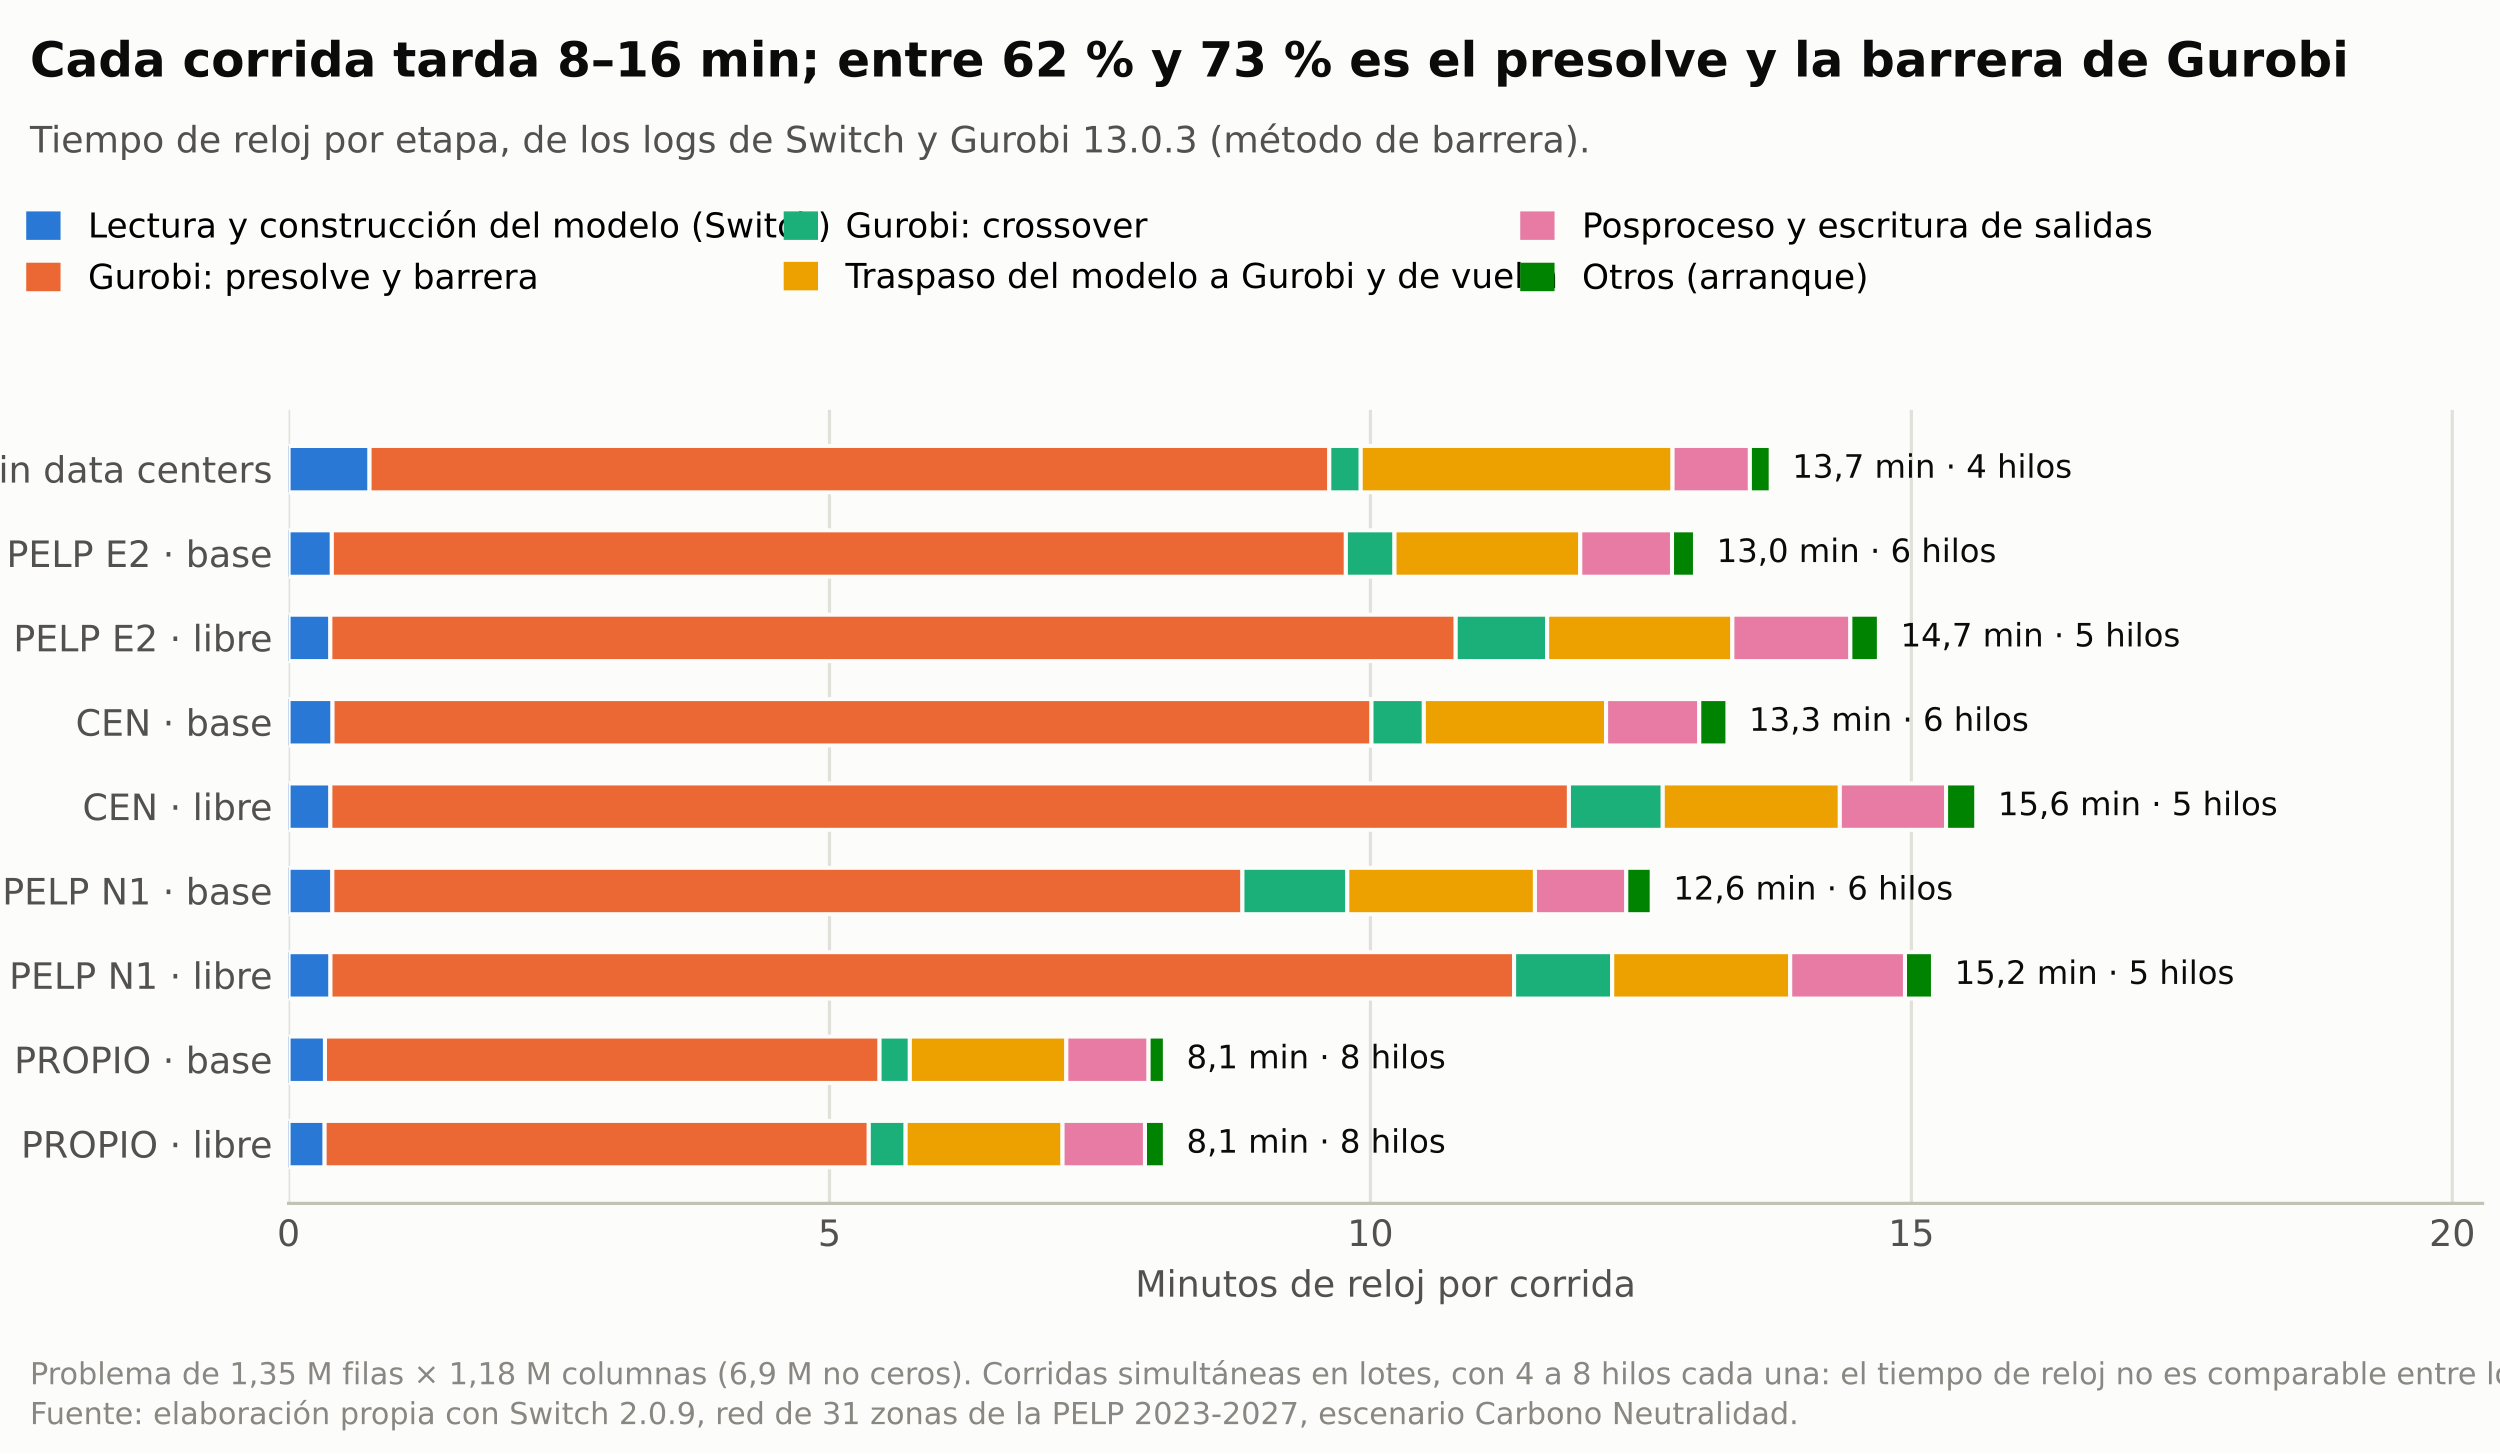
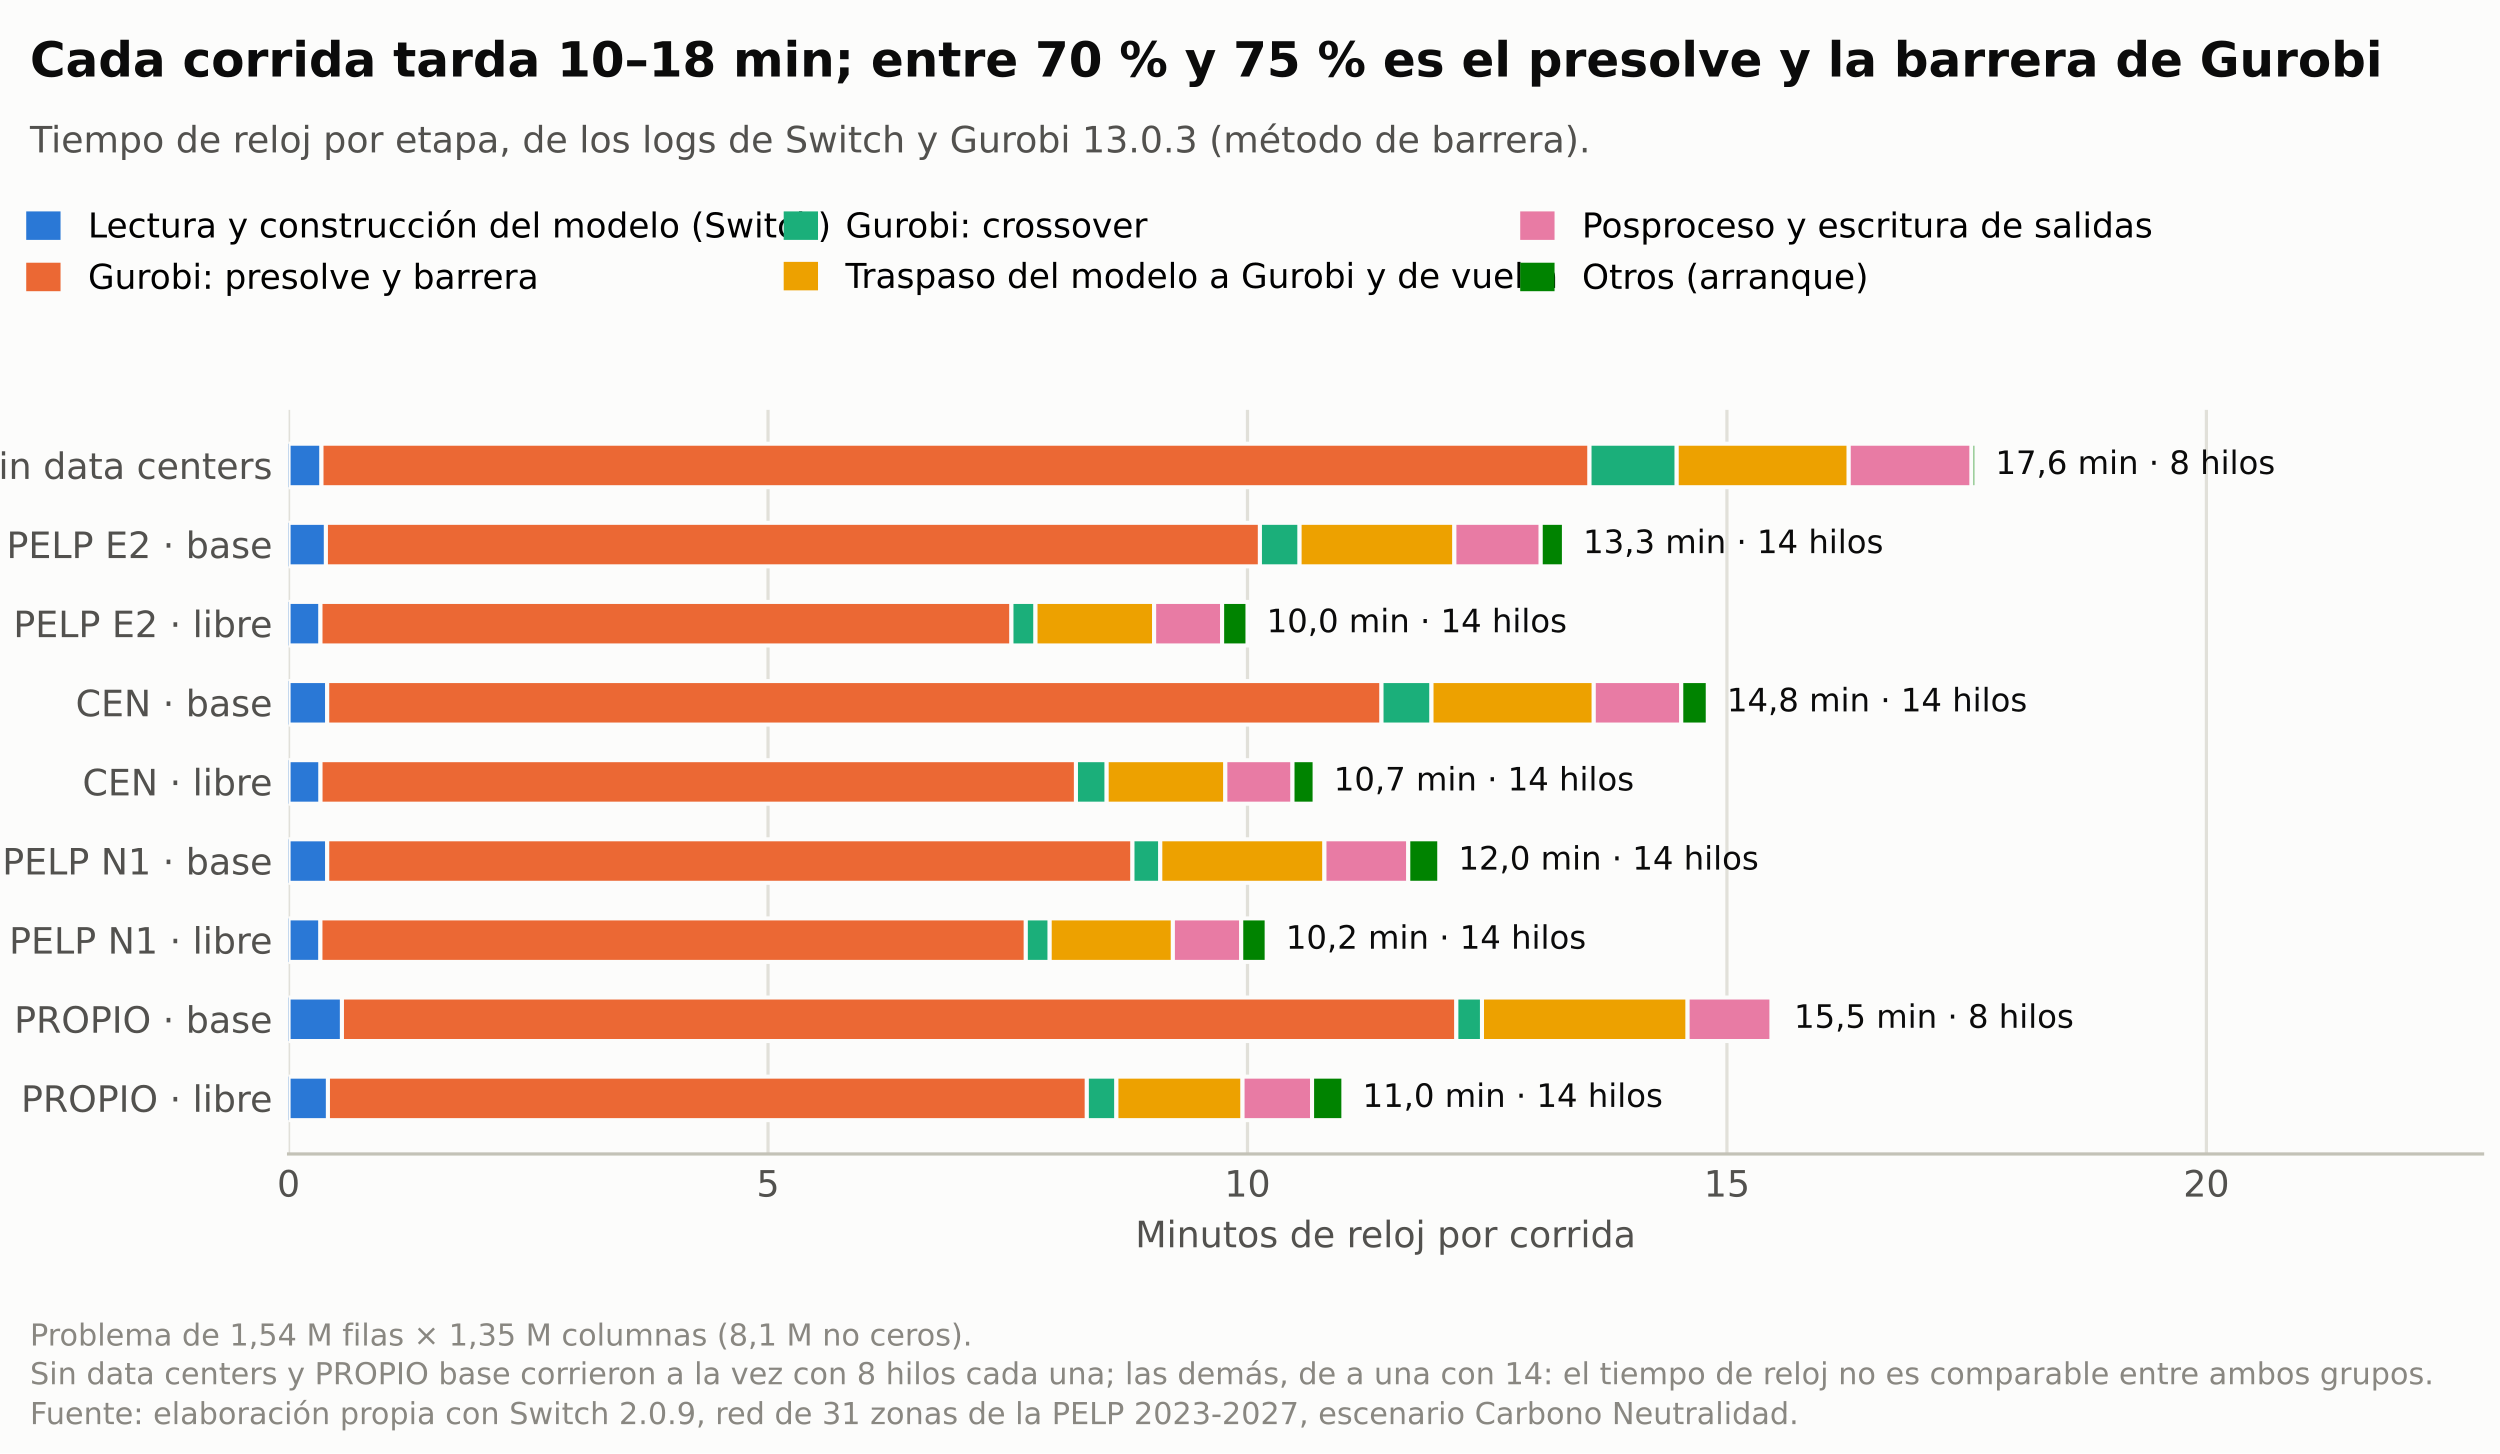
<svg xmlns="http://www.w3.org/2000/svg" width="619.2pt" height="360pt" viewBox="0 0 619.2 360" version="1.1">
  <defs>
    <style type="text/css">*{stroke-linejoin: round; stroke-linecap: butt}</style>
  </defs>
  <g id="figure_1">
    <g id="patch_1">
      <path d="M 0 360  L 619.2 360  L 619.2 0  L 0 0  z " style="fill: #fcfcfb" />
    </g>
    <g id="axes_1">
      <g id="patch_2">
-         <path d="M 71.475 298.053  L 614.88 298.053  L 614.88 101.52  L 71.475 101.52  z " style="fill: #fcfcfb" />
+         <path d="M 71.475 285.813  L 614.88 285.813  L 614.88 101.52  L 71.475 101.52  z " style="fill: #fcfcfb" />
      </g>
      <g id="matplotlib.axis_1">
        <g id="xtick_1">
          <g id="line2d_1">
-             <path d="M 71.475 298.053  L 71.475 101.52  " clip-path="url(#pd4f3f71576)" style="fill: none; stroke: #e1e0d9; stroke-width: 0.8; stroke-linecap: square" />
+             <path d="M 71.475 285.813  L 71.475 101.52  " clip-path="url(#p2141c511e3)" style="fill: none; stroke: #e1e0d9; stroke-width: 0.8; stroke-linecap: square" />
          </g>
          <g id="line2d_2" />
          <g id="text_1">
-             <text style="font-size: 9px; font-family: 'Segoe UI', 'DejaVu Sans'; text-anchor: middle; fill: #52514e" x="71.475" y="308.605" transform="rotate(-0 71.47469 308.6053)">0</text>
+             <text style="font-size: 9px; font-family: 'Segoe UI', 'DejaVu Sans'; text-anchor: middle; fill: #52514e" x="71.475" y="296.365" transform="rotate(-0 71.47469 296.3653)">0</text>
          </g>
        </g>
        <g id="xtick_2">
          <g id="line2d_3">
-             <path d="M 205.45 298.053  L 205.45 101.52  " clip-path="url(#pd4f3f71576)" style="fill: none; stroke: #e1e0d9; stroke-width: 0.8; stroke-linecap: square" />
+             <path d="M 190.226 285.813  L 190.226 101.52  " clip-path="url(#p2141c511e3)" style="fill: none; stroke: #e1e0d9; stroke-width: 0.8; stroke-linecap: square" />
          </g>
          <g id="line2d_4" />
          <g id="text_2">
-             <text style="font-size: 9px; font-family: 'Segoe UI', 'DejaVu Sans'; text-anchor: middle; fill: #52514e" x="205.45" y="308.605" transform="rotate(-0 205.4504 308.6053)">5</text>
+             <text style="font-size: 9px; font-family: 'Segoe UI', 'DejaVu Sans'; text-anchor: middle; fill: #52514e" x="190.226" y="296.365" transform="rotate(-0 190.2258 296.3653)">5</text>
          </g>
        </g>
        <g id="xtick_3">
          <g id="line2d_5">
-             <path d="M 339.426 298.053  L 339.426 101.52  " clip-path="url(#pd4f3f71576)" style="fill: none; stroke: #e1e0d9; stroke-width: 0.8; stroke-linecap: square" />
+             <path d="M 308.977 285.813  L 308.977 101.52  " clip-path="url(#p2141c511e3)" style="fill: none; stroke: #e1e0d9; stroke-width: 0.8; stroke-linecap: square" />
          </g>
          <g id="line2d_6" />
          <g id="text_3">
-             <text style="font-size: 9px; font-family: 'Segoe UI', 'DejaVu Sans'; text-anchor: middle; fill: #52514e" x="339.426" y="308.605" transform="rotate(-0 339.426 308.6053)">10</text>
+             <text style="font-size: 9px; font-family: 'Segoe UI', 'DejaVu Sans'; text-anchor: middle; fill: #52514e" x="308.977" y="296.365" transform="rotate(-0 308.977 296.3653)">10</text>
          </g>
        </g>
        <g id="xtick_4">
          <g id="line2d_7">
-             <path d="M 473.402 298.053  L 473.402 101.52  " clip-path="url(#pd4f3f71576)" style="fill: none; stroke: #e1e0d9; stroke-width: 0.8; stroke-linecap: square" />
+             <path d="M 427.728 285.813  L 427.728 101.52  " clip-path="url(#p2141c511e3)" style="fill: none; stroke: #e1e0d9; stroke-width: 0.8; stroke-linecap: square" />
          </g>
          <g id="line2d_8" />
          <g id="text_4">
-             <text style="font-size: 9px; font-family: 'Segoe UI', 'DejaVu Sans'; text-anchor: middle; fill: #52514e" x="473.402" y="308.605" transform="rotate(-0 473.4017 308.6053)">15</text>
+             <text style="font-size: 9px; font-family: 'Segoe UI', 'DejaVu Sans'; text-anchor: middle; fill: #52514e" x="427.728" y="296.365" transform="rotate(-0 427.7282 296.3653)">15</text>
          </g>
        </g>
        <g id="xtick_5">
          <g id="line2d_9">
-             <path d="M 607.377 298.053  L 607.377 101.52  " clip-path="url(#pd4f3f71576)" style="fill: none; stroke: #e1e0d9; stroke-width: 0.8; stroke-linecap: square" />
+             <path d="M 546.479 285.813  L 546.479 101.52  " clip-path="url(#p2141c511e3)" style="fill: none; stroke: #e1e0d9; stroke-width: 0.8; stroke-linecap: square" />
          </g>
          <g id="line2d_10" />
          <g id="text_5">
-             <text style="font-size: 9px; font-family: 'Segoe UI', 'DejaVu Sans'; text-anchor: middle; fill: #52514e" x="607.377" y="308.605" transform="rotate(-0 607.3774 308.6053)">20</text>
+             <text style="font-size: 9px; font-family: 'Segoe UI', 'DejaVu Sans'; text-anchor: middle; fill: #52514e" x="546.479" y="296.365" transform="rotate(-0 546.4793 296.3653)">20</text>
          </g>
        </g>
        <g id="text_6">
-           <text style="font-size: 9px; font-family: 'Segoe UI', 'DejaVu Sans'; text-anchor: middle; fill: #52514e" x="343.177" y="321.162" transform="rotate(-0 343.1773 321.1622)">Minutos de reloj por corrida</text>
+           <text style="font-size: 9px; font-family: 'Segoe UI', 'DejaVu Sans'; text-anchor: middle; fill: #52514e" x="343.177" y="308.922" transform="rotate(-0 343.1773 308.9222)">Minutos de reloj por corrida</text>
        </g>
      </g>
      <g id="matplotlib.axis_2">
        <g id="ytick_1">
          <g id="line2d_11" />
          <g id="text_7">
-             <text style="font-size: 9px; font-family: 'Segoe UI', 'DejaVu Sans'; text-anchor: end; fill: #52514e" x="67.475" y="119.531" transform="rotate(-0 67.47469 119.5313)">Sin data centers</text>
+             <text style="font-size: 9px; font-family: 'Segoe UI', 'DejaVu Sans'; text-anchor: end; fill: #52514e" x="67.475" y="118.617" transform="rotate(-0 67.47469 118.6171)">Sin data centers</text>
          </g>
        </g>
        <g id="ytick_2">
          <g id="line2d_12" />
          <g id="text_8">
-             <text style="font-size: 9px; font-family: 'Segoe UI', 'DejaVu Sans'; text-anchor: end; fill: #52514e" x="67.475" y="140.428" transform="rotate(-0 67.47469 140.428)">PELP E2 · base</text>
+             <text style="font-size: 9px; font-family: 'Segoe UI', 'DejaVu Sans'; text-anchor: end; fill: #52514e" x="67.475" y="138.212" transform="rotate(-0 67.47469 138.2123)">PELP E2 · base</text>
          </g>
        </g>
        <g id="ytick_3">
          <g id="line2d_13" />
          <g id="text_9">
-             <text style="font-size: 9px; font-family: 'Segoe UI', 'DejaVu Sans'; text-anchor: end; fill: #52514e" x="67.475" y="161.325" transform="rotate(-0 67.47469 161.3246)">PELP E2 · libre</text>
+             <text style="font-size: 9px; font-family: 'Segoe UI', 'DejaVu Sans'; text-anchor: end; fill: #52514e" x="67.475" y="157.808" transform="rotate(-0 67.47469 157.8075)">PELP E2 · libre</text>
          </g>
        </g>
        <g id="ytick_4">
          <g id="line2d_14" />
          <g id="text_10">
-             <text style="font-size: 9px; font-family: 'Segoe UI', 'DejaVu Sans'; text-anchor: end; fill: #52514e" x="67.475" y="182.221" transform="rotate(-0 67.47469 182.2213)">CEN · base</text>
+             <text style="font-size: 9px; font-family: 'Segoe UI', 'DejaVu Sans'; text-anchor: end; fill: #52514e" x="67.475" y="177.403" transform="rotate(-0 67.47469 177.4027)">CEN · base</text>
          </g>
        </g>
        <g id="ytick_5">
          <g id="line2d_15" />
          <g id="text_11">
-             <text style="font-size: 9px; font-family: 'Segoe UI', 'DejaVu Sans'; text-anchor: end; fill: #52514e" x="67.475" y="203.118" transform="rotate(-0 67.47469 203.1179)">CEN · libre</text>
+             <text style="font-size: 9px; font-family: 'Segoe UI', 'DejaVu Sans'; text-anchor: end; fill: #52514e" x="67.475" y="196.998" transform="rotate(-0 67.47469 196.9979)">CEN · libre</text>
          </g>
        </g>
        <g id="ytick_6">
          <g id="line2d_16" />
          <g id="text_12">
-             <text style="font-size: 9px; font-family: 'Segoe UI', 'DejaVu Sans'; text-anchor: end; fill: #52514e" x="67.475" y="224.015" transform="rotate(-0 67.47469 224.0146)">PELP N1 · base</text>
+             <text style="font-size: 9px; font-family: 'Segoe UI', 'DejaVu Sans'; text-anchor: end; fill: #52514e" x="67.475" y="216.593" transform="rotate(-0 67.47469 216.5932)">PELP N1 · base</text>
          </g>
        </g>
        <g id="ytick_7">
          <g id="line2d_17" />
          <g id="text_13">
-             <text style="font-size: 9px; font-family: 'Segoe UI', 'DejaVu Sans'; text-anchor: end; fill: #52514e" x="67.475" y="244.911" transform="rotate(-0 67.47469 244.9113)">PELP N1 · libre</text>
+             <text style="font-size: 9px; font-family: 'Segoe UI', 'DejaVu Sans'; text-anchor: end; fill: #52514e" x="67.475" y="236.188" transform="rotate(-0 67.47469 236.1884)">PELP N1 · libre</text>
          </g>
        </g>
        <g id="ytick_8">
          <g id="line2d_18" />
          <g id="text_14">
-             <text style="font-size: 9px; font-family: 'Segoe UI', 'DejaVu Sans'; text-anchor: end; fill: #52514e" x="67.475" y="265.808" transform="rotate(-0 67.47469 265.8079)">PROPIO · base</text>
+             <text style="font-size: 9px; font-family: 'Segoe UI', 'DejaVu Sans'; text-anchor: end; fill: #52514e" x="67.475" y="255.784" transform="rotate(-0 67.47469 255.7836)">PROPIO · base</text>
          </g>
        </g>
        <g id="ytick_9">
          <g id="line2d_19" />
          <g id="text_15">
-             <text style="font-size: 9px; font-family: 'Segoe UI', 'DejaVu Sans'; text-anchor: end; fill: #52514e" x="67.475" y="286.705" transform="rotate(-0 67.47469 286.7046)">PROPIO · libre</text>
+             <text style="font-size: 9px; font-family: 'Segoe UI', 'DejaVu Sans'; text-anchor: end; fill: #52514e" x="67.475" y="275.379" transform="rotate(-0 67.47469 275.3788)">PROPIO · libre</text>
          </g>
        </g>
      </g>
      <g id="patch_3">
-         <path d="M 71.475 121.946  L 91.526 121.946  L 91.526 110.453  L 71.475 110.453  z " clip-path="url(#pd4f3f71576)" style="fill: #2a78d6; stroke: #fcfcfb; stroke-linejoin: miter" />
+         <path d="M 71.475 120.674  L 79.625 120.674  L 79.625 109.897  L 71.475 109.897  z " clip-path="url(#p2141c511e3)" style="fill: #2a78d6; stroke: #fcfcfb; stroke-linejoin: miter" />
      </g>
      <g id="patch_4">
-         <path d="M 71.475 142.843  L 82.188 142.843  L 82.188 131.35  L 71.475 131.35  z " clip-path="url(#pd4f3f71576)" style="fill: #2a78d6; stroke: #fcfcfb; stroke-linejoin: miter" />
+         <path d="M 71.475 140.27  L 80.721 140.27  L 80.721 129.492  L 71.475 129.492  z " clip-path="url(#p2141c511e3)" style="fill: #2a78d6; stroke: #fcfcfb; stroke-linejoin: miter" />
      </g>
      <g id="patch_5">
-         <path d="M 71.475 163.74  L 81.822 163.74  L 81.822 152.247  L 71.475 152.247  z " clip-path="url(#pd4f3f71576)" style="fill: #2a78d6; stroke: #fcfcfb; stroke-linejoin: miter" />
+         <path d="M 71.475 159.865  L 79.376 159.865  L 79.376 149.087  L 71.475 149.087  z " clip-path="url(#p2141c511e3)" style="fill: #2a78d6; stroke: #fcfcfb; stroke-linejoin: miter" />
      </g>
      <g id="patch_6">
-         <path d="M 71.475 184.636  L 82.362 184.636  L 82.362 173.143  L 71.475 173.143  z " clip-path="url(#pd4f3f71576)" style="fill: #2a78d6; stroke: #fcfcfb; stroke-linejoin: miter" />
+         <path d="M 71.475 179.46  L 81.042 179.46  L 81.042 168.683  L 71.475 168.683  z " clip-path="url(#p2141c511e3)" style="fill: #2a78d6; stroke: #fcfcfb; stroke-linejoin: miter" />
      </g>
      <g id="patch_7">
-         <path d="M 71.475 205.533  L 81.827 205.533  L 81.827 194.04  L 71.475 194.04  z " clip-path="url(#pd4f3f71576)" style="fill: #2a78d6; stroke: #fcfcfb; stroke-linejoin: miter" />
+         <path d="M 71.475 199.055  L 79.387 199.055  L 79.387 188.278  L 71.475 188.278  z " clip-path="url(#p2141c511e3)" style="fill: #2a78d6; stroke: #fcfcfb; stroke-linejoin: miter" />
      </g>
      <g id="patch_8">
-         <path d="M 71.475 226.43  L 82.313 226.43  L 82.313 214.937  L 71.475 214.937  z " clip-path="url(#pd4f3f71576)" style="fill: #2a78d6; stroke: #fcfcfb; stroke-linejoin: miter" />
+         <path d="M 71.475 218.65  L 81.046 218.65  L 81.046 207.873  L 71.475 207.873  z " clip-path="url(#p2141c511e3)" style="fill: #2a78d6; stroke: #fcfcfb; stroke-linejoin: miter" />
      </g>
      <g id="patch_9">
-         <path d="M 71.475 247.326  L 81.853 247.326  L 81.853 235.833  L 71.475 235.833  z " clip-path="url(#pd4f3f71576)" style="fill: #2a78d6; stroke: #fcfcfb; stroke-linejoin: miter" />
+         <path d="M 71.475 238.246  L 79.364 238.246  L 79.364 227.468  L 71.475 227.468  z " clip-path="url(#p2141c511e3)" style="fill: #2a78d6; stroke: #fcfcfb; stroke-linejoin: miter" />
      </g>
      <g id="patch_10">
-         <path d="M 71.475 268.223  L 80.487 268.223  L 80.487 256.73  L 71.475 256.73  z " clip-path="url(#pd4f3f71576)" style="fill: #2a78d6; stroke: #fcfcfb; stroke-linejoin: miter" />
+         <path d="M 71.475 257.841  L 84.692 257.841  L 84.692 247.064  L 71.475 247.064  z " clip-path="url(#p2141c511e3)" style="fill: #2a78d6; stroke: #fcfcfb; stroke-linejoin: miter" />
      </g>
      <g id="patch_11">
-         <path d="M 71.475 289.12  L 80.406 289.12  L 80.406 277.627  L 71.475 277.627  z " clip-path="url(#pd4f3f71576)" style="fill: #2a78d6; stroke: #fcfcfb; stroke-linejoin: miter" />
+         <path d="M 71.475 277.436  L 81.224 277.436  L 81.224 266.659  L 71.475 266.659  z " clip-path="url(#p2141c511e3)" style="fill: #2a78d6; stroke: #fcfcfb; stroke-linejoin: miter" />
      </g>
      <g id="patch_12">
-         <path d="M 91.526 121.946  L 329.239 121.946  L 329.239 110.453  L 91.526 110.453  z " clip-path="url(#pd4f3f71576)" style="fill: #eb6834; stroke: #fcfcfb; stroke-linejoin: miter" />
+         <path d="M 79.625 120.674  L 393.69 120.674  L 393.69 109.897  L 79.625 109.897  z " clip-path="url(#p2141c511e3)" style="fill: #eb6834; stroke: #fcfcfb; stroke-linejoin: miter" />
      </g>
      <g id="patch_13">
-         <path d="M 82.188 142.843  L 333.344 142.843  L 333.344 131.35  L 82.188 131.35  z " clip-path="url(#pd4f3f71576)" style="fill: #eb6834; stroke: #fcfcfb; stroke-linejoin: miter" />
+         <path d="M 80.721 140.27  L 312.057 140.27  L 312.057 129.492  L 80.721 129.492  z " clip-path="url(#p2141c511e3)" style="fill: #eb6834; stroke: #fcfcfb; stroke-linejoin: miter" />
      </g>
      <g id="patch_14">
-         <path d="M 81.822 163.74  L 360.55 163.74  L 360.55 152.247  L 81.822 152.247  z " clip-path="url(#pd4f3f71576)" style="fill: #eb6834; stroke: #fcfcfb; stroke-linejoin: miter" />
+         <path d="M 79.376 159.865  L 250.516 159.865  L 250.516 149.087  L 79.376 149.087  z " clip-path="url(#p2141c511e3)" style="fill: #eb6834; stroke: #fcfcfb; stroke-linejoin: miter" />
      </g>
      <g id="patch_15">
-         <path d="M 82.362 184.636  L 339.69 184.636  L 339.69 173.143  L 82.362 173.143  z " clip-path="url(#pd4f3f71576)" style="fill: #eb6834; stroke: #fcfcfb; stroke-linejoin: miter" />
+         <path d="M 81.042 179.46  L 342.172 179.46  L 342.172 168.683  L 81.042 168.683  z " clip-path="url(#p2141c511e3)" style="fill: #eb6834; stroke: #fcfcfb; stroke-linejoin: miter" />
      </g>
      <g id="patch_16">
-         <path d="M 81.827 205.533  L 388.591 205.533  L 388.591 194.04  L 81.827 194.04  z " clip-path="url(#pd4f3f71576)" style="fill: #eb6834; stroke: #fcfcfb; stroke-linejoin: miter" />
+         <path d="M 79.387 199.055  L 266.492 199.055  L 266.492 188.278  L 79.387 188.278  z " clip-path="url(#p2141c511e3)" style="fill: #eb6834; stroke: #fcfcfb; stroke-linejoin: miter" />
      </g>
      <g id="patch_17">
-         <path d="M 82.313 226.43  L 307.723 226.43  L 307.723 214.937  L 82.313 214.937  z " clip-path="url(#pd4f3f71576)" style="fill: #eb6834; stroke: #fcfcfb; stroke-linejoin: miter" />
+         <path d="M 81.046 218.65  L 280.489 218.65  L 280.489 207.873  L 81.046 207.873  z " clip-path="url(#p2141c511e3)" style="fill: #eb6834; stroke: #fcfcfb; stroke-linejoin: miter" />
      </g>
      <g id="patch_18">
-         <path d="M 81.853 247.326  L 375.01 247.326  L 375.01 235.833  L 81.853 235.833  z " clip-path="url(#pd4f3f71576)" style="fill: #eb6834; stroke: #fcfcfb; stroke-linejoin: miter" />
+         <path d="M 79.364 238.246  L 254.074 238.246  L 254.074 227.468  L 79.364 227.468  z " clip-path="url(#p2141c511e3)" style="fill: #eb6834; stroke: #fcfcfb; stroke-linejoin: miter" />
      </g>
      <g id="patch_19">
-         <path d="M 80.487 268.223  L 217.852 268.223  L 217.852 256.73  L 80.487 256.73  z " clip-path="url(#pd4f3f71576)" style="fill: #eb6834; stroke: #fcfcfb; stroke-linejoin: miter" />
+         <path d="M 84.692 257.841  L 360.709 257.841  L 360.709 247.064  L 84.692 247.064  z " clip-path="url(#p2141c511e3)" style="fill: #eb6834; stroke: #fcfcfb; stroke-linejoin: miter" />
      </g>
      <g id="patch_20">
-         <path d="M 80.406 289.12  L 215.181 289.12  L 215.181 277.627  L 80.406 277.627  z " clip-path="url(#pd4f3f71576)" style="fill: #eb6834; stroke: #fcfcfb; stroke-linejoin: miter" />
+         <path d="M 81.224 277.436  L 269.187 277.436  L 269.187 266.659  L 81.224 266.659  z " clip-path="url(#p2141c511e3)" style="fill: #eb6834; stroke: #fcfcfb; stroke-linejoin: miter" />
      </g>
      <g id="patch_21">
-         <path d="M 329.239 121.946  L 337.023 121.946  L 337.023 110.453  L 329.239 110.453  z " clip-path="url(#pd4f3f71576)" style="fill: #1baf7a; stroke: #fcfcfb; stroke-linejoin: miter" />
+         <path d="M 393.69 120.674  L 415.287 120.674  L 415.287 109.897  L 393.69 109.897  z " clip-path="url(#p2141c511e3)" style="fill: #1baf7a; stroke: #fcfcfb; stroke-linejoin: miter" />
      </g>
      <g id="patch_22">
-         <path d="M 333.344 142.843  L 345.388 142.843  L 345.388 131.35  L 333.344 131.35  z " clip-path="url(#pd4f3f71576)" style="fill: #1baf7a; stroke: #fcfcfb; stroke-linejoin: miter" />
+         <path d="M 312.057 140.27  L 321.881 140.27  L 321.881 129.492  L 312.057 129.492  z " clip-path="url(#p2141c511e3)" style="fill: #1baf7a; stroke: #fcfcfb; stroke-linejoin: miter" />
      </g>
      <g id="patch_23">
-         <path d="M 360.55 163.74  L 383.2 163.74  L 383.2 152.247  L 360.55 152.247  z " clip-path="url(#pd4f3f71576)" style="fill: #1baf7a; stroke: #fcfcfb; stroke-linejoin: miter" />
+         <path d="M 250.516 159.865  L 256.473 159.865  L 256.473 149.087  L 250.516 149.087  z " clip-path="url(#p2141c511e3)" style="fill: #1baf7a; stroke: #fcfcfb; stroke-linejoin: miter" />
      </g>
      <g id="patch_24">
-         <path d="M 339.69 184.636  L 352.658 184.636  L 352.658 173.143  L 339.69 173.143  z " clip-path="url(#pd4f3f71576)" style="fill: #1baf7a; stroke: #fcfcfb; stroke-linejoin: miter" />
+         <path d="M 342.172 179.46  L 354.554 179.46  L 354.554 168.683  L 342.172 168.683  z " clip-path="url(#p2141c511e3)" style="fill: #1baf7a; stroke: #fcfcfb; stroke-linejoin: miter" />
      </g>
      <g id="patch_25">
-         <path d="M 388.591 205.533  L 411.831 205.533  L 411.831 194.04  L 388.591 194.04  z " clip-path="url(#pd4f3f71576)" style="fill: #1baf7a; stroke: #fcfcfb; stroke-linejoin: miter" />
+         <path d="M 266.492 199.055  L 274.1 199.055  L 274.1 188.278  L 266.492 188.278  z " clip-path="url(#p2141c511e3)" style="fill: #1baf7a; stroke: #fcfcfb; stroke-linejoin: miter" />
      </g>
      <g id="patch_26">
-         <path d="M 307.723 226.43  L 333.696 226.43  L 333.696 214.937  L 307.723 214.937  z " clip-path="url(#pd4f3f71576)" style="fill: #1baf7a; stroke: #fcfcfb; stroke-linejoin: miter" />
+         <path d="M 280.489 218.65  L 287.38 218.65  L 287.38 207.873  L 280.489 207.873  z " clip-path="url(#p2141c511e3)" style="fill: #1baf7a; stroke: #fcfcfb; stroke-linejoin: miter" />
      </g>
      <g id="patch_27">
-         <path d="M 375.01 247.326  L 399.313 247.326  L 399.313 235.833  L 375.01 235.833  z " clip-path="url(#pd4f3f71576)" style="fill: #1baf7a; stroke: #fcfcfb; stroke-linejoin: miter" />
+         <path d="M 254.074 238.246  L 259.988 238.246  L 259.988 227.468  L 254.074 227.468  z " clip-path="url(#p2141c511e3)" style="fill: #1baf7a; stroke: #fcfcfb; stroke-linejoin: miter" />
      </g>
      <g id="patch_28">
-         <path d="M 217.852 268.223  L 225.346 268.223  L 225.346 256.73  L 217.852 256.73  z " clip-path="url(#pd4f3f71576)" style="fill: #1baf7a; stroke: #fcfcfb; stroke-linejoin: miter" />
+         <path d="M 360.709 257.841  L 367.058 257.841  L 367.058 247.064  L 360.709 247.064  z " clip-path="url(#p2141c511e3)" style="fill: #1baf7a; stroke: #fcfcfb; stroke-linejoin: miter" />
      </g>
      <g id="patch_29">
-         <path d="M 215.181 289.12  L 224.31 289.12  L 224.31 277.627  L 215.181 277.627  z " clip-path="url(#pd4f3f71576)" style="fill: #1baf7a; stroke: #fcfcfb; stroke-linejoin: miter" />
+         <path d="M 269.187 277.436  L 276.51 277.436  L 276.51 266.659  L 269.187 266.659  z " clip-path="url(#p2141c511e3)" style="fill: #1baf7a; stroke: #fcfcfb; stroke-linejoin: miter" />
      </g>
      <g id="patch_30">
-         <path d="M 337.023 121.946  L 414.256 121.946  L 414.256 110.453  L 337.023 110.453  z " clip-path="url(#pd4f3f71576)" style="fill: #eda100; stroke: #fcfcfb; stroke-linejoin: miter" />
+         <path d="M 415.287 120.674  L 457.891 120.674  L 457.891 109.897  L 415.287 109.897  z " clip-path="url(#p2141c511e3)" style="fill: #eda100; stroke: #fcfcfb; stroke-linejoin: miter" />
      </g>
      <g id="patch_31">
-         <path d="M 345.388 142.843  L 391.404 142.843  L 391.404 131.35  L 345.388 131.35  z " clip-path="url(#pd4f3f71576)" style="fill: #eda100; stroke: #fcfcfb; stroke-linejoin: miter" />
+         <path d="M 321.881 140.27  L 360.222 140.27  L 360.222 129.492  L 321.881 129.492  z " clip-path="url(#p2141c511e3)" style="fill: #eda100; stroke: #fcfcfb; stroke-linejoin: miter" />
      </g>
      <g id="patch_32">
-         <path d="M 383.2 163.74  L 429.074 163.74  L 429.074 152.247  L 383.2 152.247  z " clip-path="url(#pd4f3f71576)" style="fill: #eda100; stroke: #fcfcfb; stroke-linejoin: miter" />
+         <path d="M 256.473 159.865  L 285.856 159.865  L 285.856 149.087  L 256.473 149.087  z " clip-path="url(#p2141c511e3)" style="fill: #eda100; stroke: #fcfcfb; stroke-linejoin: miter" />
      </g>
      <g id="patch_33">
-         <path d="M 352.658 184.636  L 397.795 184.636  L 397.795 173.143  L 352.658 173.143  z " clip-path="url(#pd4f3f71576)" style="fill: #eda100; stroke: #fcfcfb; stroke-linejoin: miter" />
+         <path d="M 354.554 179.46  L 394.743 179.46  L 394.743 168.683  L 354.554 168.683  z " clip-path="url(#p2141c511e3)" style="fill: #eda100; stroke: #fcfcfb; stroke-linejoin: miter" />
      </g>
      <g id="patch_34">
-         <path d="M 411.831 205.533  L 455.69 205.533  L 455.69 194.04  L 411.831 194.04  z " clip-path="url(#pd4f3f71576)" style="fill: #eda100; stroke: #fcfcfb; stroke-linejoin: miter" />
+         <path d="M 274.1 199.055  L 303.491 199.055  L 303.491 188.278  L 274.1 188.278  z " clip-path="url(#p2141c511e3)" style="fill: #eda100; stroke: #fcfcfb; stroke-linejoin: miter" />
      </g>
      <g id="patch_35">
-         <path d="M 333.696 226.43  L 380.172 226.43  L 380.172 214.937  L 333.696 214.937  z " clip-path="url(#pd4f3f71576)" style="fill: #eda100; stroke: #fcfcfb; stroke-linejoin: miter" />
+         <path d="M 287.38 218.65  L 328.037 218.65  L 328.037 207.873  L 287.38 207.873  z " clip-path="url(#p2141c511e3)" style="fill: #eda100; stroke: #fcfcfb; stroke-linejoin: miter" />
      </g>
      <g id="patch_36">
-         <path d="M 399.313 247.326  L 443.4 247.326  L 443.4 235.833  L 399.313 235.833  z " clip-path="url(#pd4f3f71576)" style="fill: #eda100; stroke: #fcfcfb; stroke-linejoin: miter" />
+         <path d="M 259.988 238.246  L 290.499 238.246  L 290.499 227.468  L 259.988 227.468  z " clip-path="url(#p2141c511e3)" style="fill: #eda100; stroke: #fcfcfb; stroke-linejoin: miter" />
      </g>
      <g id="patch_37">
-         <path d="M 225.346 268.223  L 264.105 268.223  L 264.105 256.73  L 225.346 256.73  z " clip-path="url(#pd4f3f71576)" style="fill: #eda100; stroke: #fcfcfb; stroke-linejoin: miter" />
+         <path d="M 367.058 257.841  L 417.987 257.841  L 417.987 247.064  L 367.058 247.064  z " clip-path="url(#p2141c511e3)" style="fill: #eda100; stroke: #fcfcfb; stroke-linejoin: miter" />
      </g>
      <g id="patch_38">
-         <path d="M 224.31 289.12  L 263.172 289.12  L 263.172 277.627  L 224.31 277.627  z " clip-path="url(#pd4f3f71576)" style="fill: #eda100; stroke: #fcfcfb; stroke-linejoin: miter" />
+         <path d="M 276.51 277.436  L 307.754 277.436  L 307.754 266.659  L 276.51 266.659  z " clip-path="url(#p2141c511e3)" style="fill: #eda100; stroke: #fcfcfb; stroke-linejoin: miter" />
      </g>
      <g id="patch_39">
-         <path d="M 414.256 121.946  L 433.41 121.946  L 433.41 110.453  L 414.256 110.453  z " clip-path="url(#pd4f3f71576)" style="fill: #e87ba4; stroke: #fcfcfb; stroke-linejoin: miter" />
+         <path d="M 457.891 120.674  L 488.327 120.674  L 488.327 109.897  L 457.891 109.897  z " clip-path="url(#p2141c511e3)" style="fill: #e87ba4; stroke: #fcfcfb; stroke-linejoin: miter" />
      </g>
      <g id="patch_40">
-         <path d="M 391.404 142.843  L 414.122 142.843  L 414.122 131.35  L 391.404 131.35  z " clip-path="url(#pd4f3f71576)" style="fill: #e87ba4; stroke: #fcfcfb; stroke-linejoin: miter" />
+         <path d="M 360.222 140.27  L 381.605 140.27  L 381.605 129.492  L 360.222 129.492  z " clip-path="url(#p2141c511e3)" style="fill: #e87ba4; stroke: #fcfcfb; stroke-linejoin: miter" />
      </g>
      <g id="patch_41">
-         <path d="M 429.074 163.74  L 458.298 163.74  L 458.298 152.247  L 429.074 152.247  z " clip-path="url(#pd4f3f71576)" style="fill: #e87ba4; stroke: #fcfcfb; stroke-linejoin: miter" />
+         <path d="M 285.856 159.865  L 302.695 159.865  L 302.695 149.087  L 285.856 149.087  z " clip-path="url(#p2141c511e3)" style="fill: #e87ba4; stroke: #fcfcfb; stroke-linejoin: miter" />
      </g>
      <g id="patch_42">
-         <path d="M 397.795 184.636  L 420.874 184.636  L 420.874 173.143  L 397.795 173.143  z " clip-path="url(#pd4f3f71576)" style="fill: #e87ba4; stroke: #fcfcfb; stroke-linejoin: miter" />
+         <path d="M 394.743 179.46  L 416.415 179.46  L 416.415 168.683  L 394.743 168.683  z " clip-path="url(#p2141c511e3)" style="fill: #e87ba4; stroke: #fcfcfb; stroke-linejoin: miter" />
      </g>
      <g id="patch_43">
-         <path d="M 455.69 205.533  L 482.007 205.533  L 482.007 194.04  L 455.69 194.04  z " clip-path="url(#pd4f3f71576)" style="fill: #e87ba4; stroke: #fcfcfb; stroke-linejoin: miter" />
+         <path d="M 303.491 199.055  L 320.124 199.055  L 320.124 188.278  L 303.491 188.278  z " clip-path="url(#p2141c511e3)" style="fill: #e87ba4; stroke: #fcfcfb; stroke-linejoin: miter" />
      </g>
      <g id="patch_44">
-         <path d="M 380.172 226.43  L 402.797 226.43  L 402.797 214.937  L 380.172 214.937  z " clip-path="url(#pd4f3f71576)" style="fill: #e87ba4; stroke: #fcfcfb; stroke-linejoin: miter" />
+         <path d="M 328.037 218.65  L 348.802 218.65  L 348.802 207.873  L 328.037 207.873  z " clip-path="url(#p2141c511e3)" style="fill: #e87ba4; stroke: #fcfcfb; stroke-linejoin: miter" />
      </g>
      <g id="patch_45">
-         <path d="M 443.4 247.326  L 471.825 247.326  L 471.825 235.833  L 443.4 235.833  z " clip-path="url(#pd4f3f71576)" style="fill: #e87ba4; stroke: #fcfcfb; stroke-linejoin: miter" />
+         <path d="M 290.499 238.246  L 307.429 238.246  L 307.429 227.468  L 290.499 227.468  z " clip-path="url(#p2141c511e3)" style="fill: #e87ba4; stroke: #fcfcfb; stroke-linejoin: miter" />
      </g>
      <g id="patch_46">
-         <path d="M 264.105 268.223  L 284.483 268.223  L 284.483 256.73  L 264.105 256.73  z " clip-path="url(#pd4f3f71576)" style="fill: #e87ba4; stroke: #fcfcfb; stroke-linejoin: miter" />
+         <path d="M 417.987 257.841  L 438.804 257.841  L 438.804 247.064  L 417.987 247.064  z " clip-path="url(#p2141c511e3)" style="fill: #e87ba4; stroke: #fcfcfb; stroke-linejoin: miter" />
      </g>
      <g id="patch_47">
-         <path d="M 263.172 289.12  L 283.585 289.12  L 283.585 277.627  L 263.172 277.627  z " clip-path="url(#pd4f3f71576)" style="fill: #e87ba4; stroke: #fcfcfb; stroke-linejoin: miter" />
+         <path d="M 307.754 277.436  L 324.973 277.436  L 324.973 266.659  L 307.754 266.659  z " clip-path="url(#p2141c511e3)" style="fill: #e87ba4; stroke: #fcfcfb; stroke-linejoin: miter" />
      </g>
      <g id="patch_48">
-         <path d="M 433.41 121.946  L 438.568 121.946  L 438.568 110.453  L 433.41 110.453  z " clip-path="url(#pd4f3f71576)" style="fill: #008300; stroke: #fcfcfb; stroke-linejoin: miter" />
+         <path d="M 488.327 120.674  L 489.479 120.674  L 489.479 109.897  L 488.327 109.897  z " clip-path="url(#p2141c511e3)" style="fill: #008300; stroke: #fcfcfb; stroke-linejoin: miter" />
      </g>
      <g id="patch_49">
-         <path d="M 414.122 142.843  L 419.811 142.843  L 419.811 131.35  L 414.122 131.35  z " clip-path="url(#pd4f3f71576)" style="fill: #008300; stroke: #fcfcfb; stroke-linejoin: miter" />
+         <path d="M 381.605 140.27  L 387.353 140.27  L 387.353 129.492  L 381.605 129.492  z " clip-path="url(#p2141c511e3)" style="fill: #008300; stroke: #fcfcfb; stroke-linejoin: miter" />
      </g>
      <g id="patch_50">
-         <path d="M 458.298 163.74  L 465.363 163.74  L 465.363 152.247  L 458.298 152.247  z " clip-path="url(#pd4f3f71576)" style="fill: #008300; stroke: #fcfcfb; stroke-linejoin: miter" />
+         <path d="M 302.695 159.865  L 308.977 159.865  L 308.977 149.087  L 302.695 149.087  z " clip-path="url(#p2141c511e3)" style="fill: #008300; stroke: #fcfcfb; stroke-linejoin: miter" />
      </g>
      <g id="patch_51">
-         <path d="M 420.874 184.636  L 427.85 184.636  L 427.85 173.143  L 420.874 173.143  z " clip-path="url(#pd4f3f71576)" style="fill: #008300; stroke: #fcfcfb; stroke-linejoin: miter" />
+         <path d="M 416.415 179.46  L 422.978 179.46  L 422.978 168.683  L 416.415 168.683  z " clip-path="url(#p2141c511e3)" style="fill: #008300; stroke: #fcfcfb; stroke-linejoin: miter" />
      </g>
      <g id="patch_52">
-         <path d="M 482.007 205.533  L 489.479 205.533  L 489.479 194.04  L 482.007 194.04  z " clip-path="url(#pd4f3f71576)" style="fill: #008300; stroke: #fcfcfb; stroke-linejoin: miter" />
+         <path d="M 320.124 199.055  L 325.602 199.055  L 325.602 188.278  L 320.124 188.278  z " clip-path="url(#p2141c511e3)" style="fill: #008300; stroke: #fcfcfb; stroke-linejoin: miter" />
      </g>
      <g id="patch_53">
-         <path d="M 402.797 226.43  L 409.093 226.43  L 409.093 214.937  L 402.797 214.937  z " clip-path="url(#pd4f3f71576)" style="fill: #008300; stroke: #fcfcfb; stroke-linejoin: miter" />
+         <path d="M 348.802 218.65  L 356.477 218.65  L 356.477 207.873  L 348.802 207.873  z " clip-path="url(#p2141c511e3)" style="fill: #008300; stroke: #fcfcfb; stroke-linejoin: miter" />
      </g>
      <g id="patch_54">
-         <path d="M 471.825 247.326  L 478.761 247.326  L 478.761 235.833  L 471.825 235.833  z " clip-path="url(#pd4f3f71576)" style="fill: #008300; stroke: #fcfcfb; stroke-linejoin: miter" />
+         <path d="M 307.429 238.246  L 313.727 238.246  L 313.727 227.468  L 307.429 227.468  z " clip-path="url(#p2141c511e3)" style="fill: #008300; stroke: #fcfcfb; stroke-linejoin: miter" />
      </g>
      <g id="patch_55">
-         <path d="M 284.483 268.223  L 288.515 268.223  L 288.515 256.73  L 284.483 256.73  z " clip-path="url(#pd4f3f71576)" style="fill: #008300; stroke: #fcfcfb; stroke-linejoin: miter" />
+         <path d="M 438.804 257.841  L 439.603 257.841  L 439.603 247.064  L 438.804 247.064  z " clip-path="url(#p2141c511e3)" style="fill: #008300; stroke: #fcfcfb; stroke-linejoin: miter" />
      </g>
      <g id="patch_56">
-         <path d="M 283.585 289.12  L 288.515 289.12  L 288.515 277.627  L 283.585 277.627  z " clip-path="url(#pd4f3f71576)" style="fill: #008300; stroke: #fcfcfb; stroke-linejoin: miter" />
+         <path d="M 324.973 277.436  L 332.727 277.436  L 332.727 266.659  L 324.973 266.659  z " clip-path="url(#p2141c511e3)" style="fill: #008300; stroke: #fcfcfb; stroke-linejoin: miter" />
      </g>
      <g id="patch_57">
-         <path d="M 71.475 298.053  L 614.88 298.053  " style="fill: none; stroke: #c3c2b7; stroke-width: 0.8; stroke-linejoin: miter; stroke-linecap: square" />
+         <path d="M 71.475 285.813  L 614.88 285.813  " style="fill: none; stroke: #c3c2b7; stroke-width: 0.8; stroke-linejoin: miter; stroke-linecap: square" />
      </g>
      <g id="text_16">
-         <text style="font-size: 8px; font-family: 'Segoe UI', 'DejaVu Sans'; text-anchor: start; fill: #0b0b0b" x="443.927" y="118.319" transform="rotate(-0 443.927 118.3194)">13,7 min · 4 hilos</text>
+         <text style="font-size: 8px; font-family: 'Segoe UI', 'DejaVu Sans'; text-anchor: start; fill: #0b0b0b" x="494.229" y="117.405" transform="rotate(-0 494.2288 117.4051)">17,6 min · 8 hilos</text>
      </g>
      <g id="text_17">
-         <text style="font-size: 8px; font-family: 'Segoe UI', 'DejaVu Sans'; text-anchor: start; fill: #0b0b0b" x="425.17" y="139.216" transform="rotate(-0 425.1705 139.216)">13,0 min · 6 hilos</text>
+         <text style="font-size: 8px; font-family: 'Segoe UI', 'DejaVu Sans'; text-anchor: start; fill: #0b0b0b" x="392.103" y="137" transform="rotate(-0 392.1028 137.0003)">13,3 min · 14 hilos</text>
      </g>
      <g id="text_18">
-         <text style="font-size: 8px; font-family: 'Segoe UI', 'DejaVu Sans'; text-anchor: start; fill: #0b0b0b" x="470.722" y="160.113" transform="rotate(-0 470.7222 160.1127)">14,7 min · 5 hilos</text>
+         <text style="font-size: 8px; font-family: 'Segoe UI', 'DejaVu Sans'; text-anchor: start; fill: #0b0b0b" x="313.727" y="156.596" transform="rotate(-0 313.7271 156.5955)">10,0 min · 14 hilos</text>
      </g>
      <g id="text_19">
-         <text style="font-size: 8px; font-family: 'Segoe UI', 'DejaVu Sans'; text-anchor: start; fill: #0b0b0b" x="433.209" y="181.009" transform="rotate(-0 433.209 181.0093)">13,3 min · 6 hilos</text>
+         <text style="font-size: 8px; font-family: 'Segoe UI', 'DejaVu Sans'; text-anchor: start; fill: #0b0b0b" x="427.728" y="176.191" transform="rotate(-0 427.7282 176.1908)">14,8 min · 14 hilos</text>
      </g>
      <g id="text_20">
-         <text style="font-size: 8px; font-family: 'Segoe UI', 'DejaVu Sans'; text-anchor: start; fill: #0b0b0b" x="494.838" y="201.906" transform="rotate(-0 494.8378 201.906)">15,6 min · 5 hilos</text>
+         <text style="font-size: 8px; font-family: 'Segoe UI', 'DejaVu Sans'; text-anchor: start; fill: #0b0b0b" x="330.352" y="195.786" transform="rotate(-0 330.3522 195.786)">10,7 min · 14 hilos</text>
      </g>
      <g id="text_21">
-         <text style="font-size: 8px; font-family: 'Segoe UI', 'DejaVu Sans'; text-anchor: start; fill: #0b0b0b" x="414.452" y="222.803" transform="rotate(-0 414.4524 222.8027)">12,6 min · 6 hilos</text>
+         <text style="font-size: 8px; font-family: 'Segoe UI', 'DejaVu Sans'; text-anchor: start; fill: #0b0b0b" x="361.228" y="215.381" transform="rotate(-0 361.2275 215.3812)">12,0 min · 14 hilos</text>
      </g>
      <g id="text_22">
-         <text style="font-size: 8px; font-family: 'Segoe UI', 'DejaVu Sans'; text-anchor: start; fill: #0b0b0b" x="484.12" y="243.699" transform="rotate(-0 484.1197 243.6993)">15,2 min · 5 hilos</text>
+         <text style="font-size: 8px; font-family: 'Segoe UI', 'DejaVu Sans'; text-anchor: start; fill: #0b0b0b" x="318.477" y="234.976" transform="rotate(-0 318.4771 234.9764)">10,2 min · 14 hilos</text>
      </g>
      <g id="text_23">
-         <text style="font-size: 8px; font-family: 'Segoe UI', 'DejaVu Sans'; text-anchor: start; fill: #0b0b0b" x="293.874" y="264.596" transform="rotate(-0 293.8743 264.596)">8,1 min · 8 hilos</text>
+         <text style="font-size: 8px; font-family: 'Segoe UI', 'DejaVu Sans'; text-anchor: start; fill: #0b0b0b" x="444.353" y="254.572" transform="rotate(-0 444.3533 254.5717)">15,5 min · 8 hilos</text>
      </g>
      <g id="text_24">
-         <text style="font-size: 8px; font-family: 'Segoe UI', 'DejaVu Sans'; text-anchor: start; fill: #0b0b0b" x="293.874" y="285.493" transform="rotate(-0 293.8743 285.4926)">8,1 min · 8 hilos</text>
+         <text style="font-size: 8px; font-family: 'Segoe UI', 'DejaVu Sans'; text-anchor: start; fill: #0b0b0b" x="337.477" y="274.167" transform="rotate(-0 337.4773 274.1669)">11,0 min · 14 hilos</text>
      </g>
    </g>
    <g id="text_25">
-       <text style="font-weight: 600; font-size: 12px; font-family: 'Segoe UI', 'DejaVu Sans'; text-anchor: start; fill: #0b0b0b" x="7.43" y="18.964" transform="rotate(-0 7.4304 18.96375)">Cada corrida tarda 8–16 min; entre 62 % y 73 % es el presolve y la barrera de Gurobi</text>
+       <text style="font-weight: 600; font-size: 12px; font-family: 'Segoe UI', 'DejaVu Sans'; text-anchor: start; fill: #0b0b0b" x="7.43" y="18.964" transform="rotate(-0 7.4304 18.96375)">Cada corrida tarda 10–18 min; entre 70 % y 75 % es el presolve y la barrera de Gurobi</text>
    </g>
    <g id="text_26">
      <text style="font-size: 9px; font-family: 'Segoe UI', 'DejaVu Sans'; text-anchor: start; fill: #52514e" x="7.43" y="37.754" transform="rotate(-0 7.4304 37.75359)">Tiempo de reloj por etapa, de los logs de Switch y Gurobi 13.0.3 (método de barrera).</text>
    </g>
    <g id="text_27">
-       <text style="font-size: 7.5px; font-family: 'Segoe UI', 'DejaVu Sans'; fill: #898781" transform="translate(7.4304 342.8472)">Problema de 1,35 M filas × 1,18 M columnas (6,9 M no ceros). Corridas simultáneas en lotes, con 4 a 8 hilos cada una: el tiempo de reloj no es comparable entre lotes.</text>
+       <text style="font-size: 7.5px; font-family: 'Segoe UI', 'DejaVu Sans'; fill: #898781" transform="translate(7.4304 333.2639)">Problema de 1,54 M filas × 1,35 M columnas (8,1 M no ceros).</text>
+       <text style="font-size: 7.5px; font-family: 'Segoe UI', 'DejaVu Sans'; fill: #898781" transform="translate(7.4304 342.8472)">Sin data centers y PROPIO base corrieron a la vez con 8 hilos cada una; las demás, de a una con 14: el tiempo de reloj no es comparable entre ambos grupos.</text>
      <text style="font-size: 7.5px; font-family: 'Segoe UI', 'DejaVu Sans'; fill: #898781" transform="translate(7.4304 352.7212)">Fuente: elaboración propia con Switch 2.0.9, red de 31 zonas de la PELP 2023-2027, escenario Carbono Neutralidad.</text>
    </g>
    <g id="legend_1">
      <g id="patch_58">
        <path d="M 6.496 59.415  L 14.996 59.415  L 14.996 52.36  L 6.496 52.36  z " style="fill: #2a78d6" />
      </g>
      <g id="text_28">
        <text style="font-size: 8.5px; font-family: 'Segoe UI', 'DejaVu Sans'; text-anchor: start" x="21.796" y="58.82" transform="rotate(-0 21.796 58.82)">Lectura y construcción del modelo (Switch)</text>
      </g>
      <g id="patch_59">
        <path d="M 6.496 72.125  L 14.996 72.125  L 14.996 65.07  L 6.496 65.07  z " style="fill: #eb6834" />
      </g>
      <g id="text_29">
        <text style="font-size: 8.5px; font-family: 'Segoe UI', 'DejaVu Sans'; text-anchor: start" x="21.796" y="71.53" transform="rotate(-0 21.796 71.53016)">Gurobi: presolve y barrera</text>
      </g>
      <g id="patch_60">
        <path d="M 194.106 59.415  L 202.606 59.415  L 202.606 52.36  L 194.106 52.36  z " style="fill: #1baf7a" />
      </g>
      <g id="text_30">
        <text style="font-size: 8.5px; font-family: 'Segoe UI', 'DejaVu Sans'; text-anchor: start" x="209.406" y="58.82" transform="rotate(-0 209.4056 58.82)">Gurobi: crossover</text>
      </g>
      <g id="patch_61">
        <path d="M 194.106 71.914  L 202.606 71.914  L 202.606 64.859  L 194.106 64.859  z " style="fill: #eda100" />
      </g>
      <g id="text_31">
        <text style="font-size: 8.5px; font-family: 'Segoe UI', 'DejaVu Sans'; text-anchor: start" x="209.406" y="71.319" transform="rotate(-0 209.4056 71.31882)">Traspaso del modelo a Gurobi y de vuelta</text>
      </g>
      <g id="patch_62">
        <path d="M 376.53 59.415  L 385.03 59.415  L 385.03 52.36  L 376.53 52.36  z " style="fill: #e87ba4" />
      </g>
      <g id="text_32">
        <text style="font-size: 8.5px; font-family: 'Segoe UI', 'DejaVu Sans'; text-anchor: start" x="391.83" y="58.82" transform="rotate(-0 391.8302 58.82)">Posproceso y escritura de salidas</text>
      </g>
      <g id="patch_63">
        <path d="M 376.53 72.125  L 385.03 72.125  L 385.03 65.07  L 376.53 65.07  z " style="fill: #008300" />
      </g>
      <g id="text_33">
        <text style="font-size: 8.5px; font-family: 'Segoe UI', 'DejaVu Sans'; text-anchor: start" x="391.83" y="71.53" transform="rotate(-0 391.8302 71.53016)">Otros (arranque)</text>
      </g>
    </g>
  </g>
  <defs>
-     <clipPath id="pd4f3f71576">
-       <rect x="71.475" y="101.52" width="543.405" height="196.533" />
+     <clipPath id="p2141c511e3">
+       <rect x="71.475" y="101.52" width="543.405" height="184.293" />
    </clipPath>
  </defs>
</svg>
